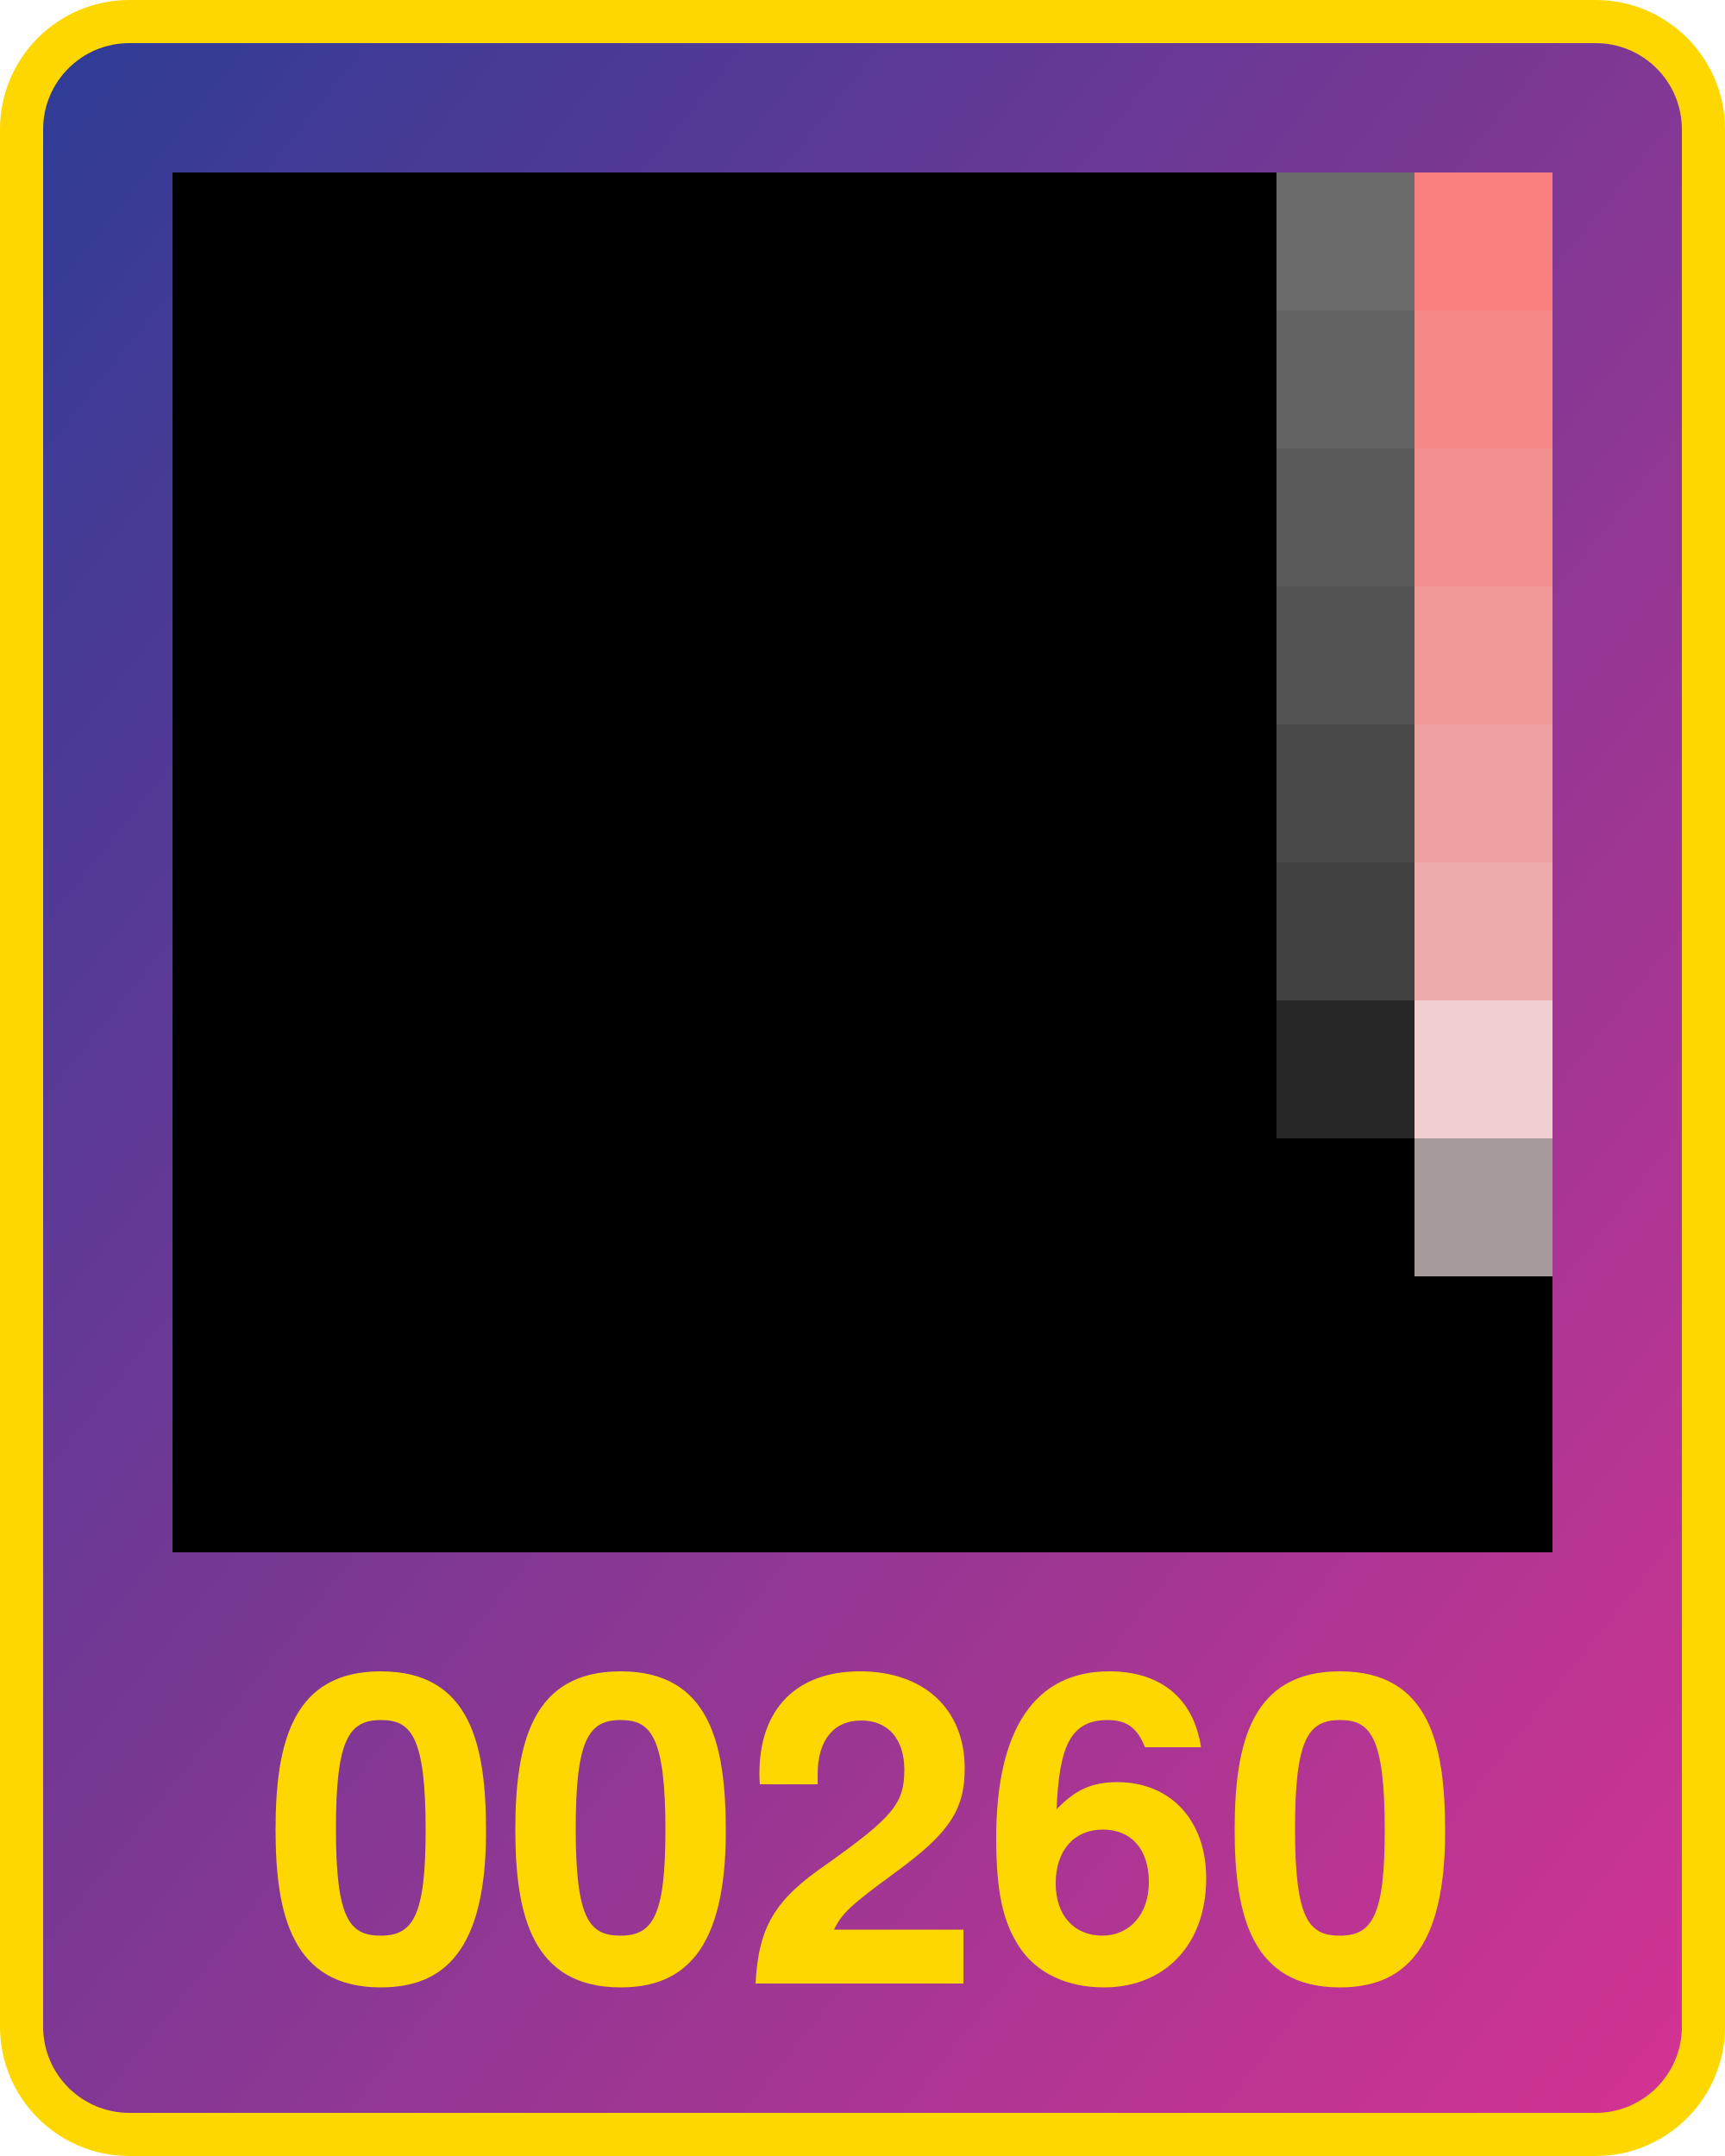
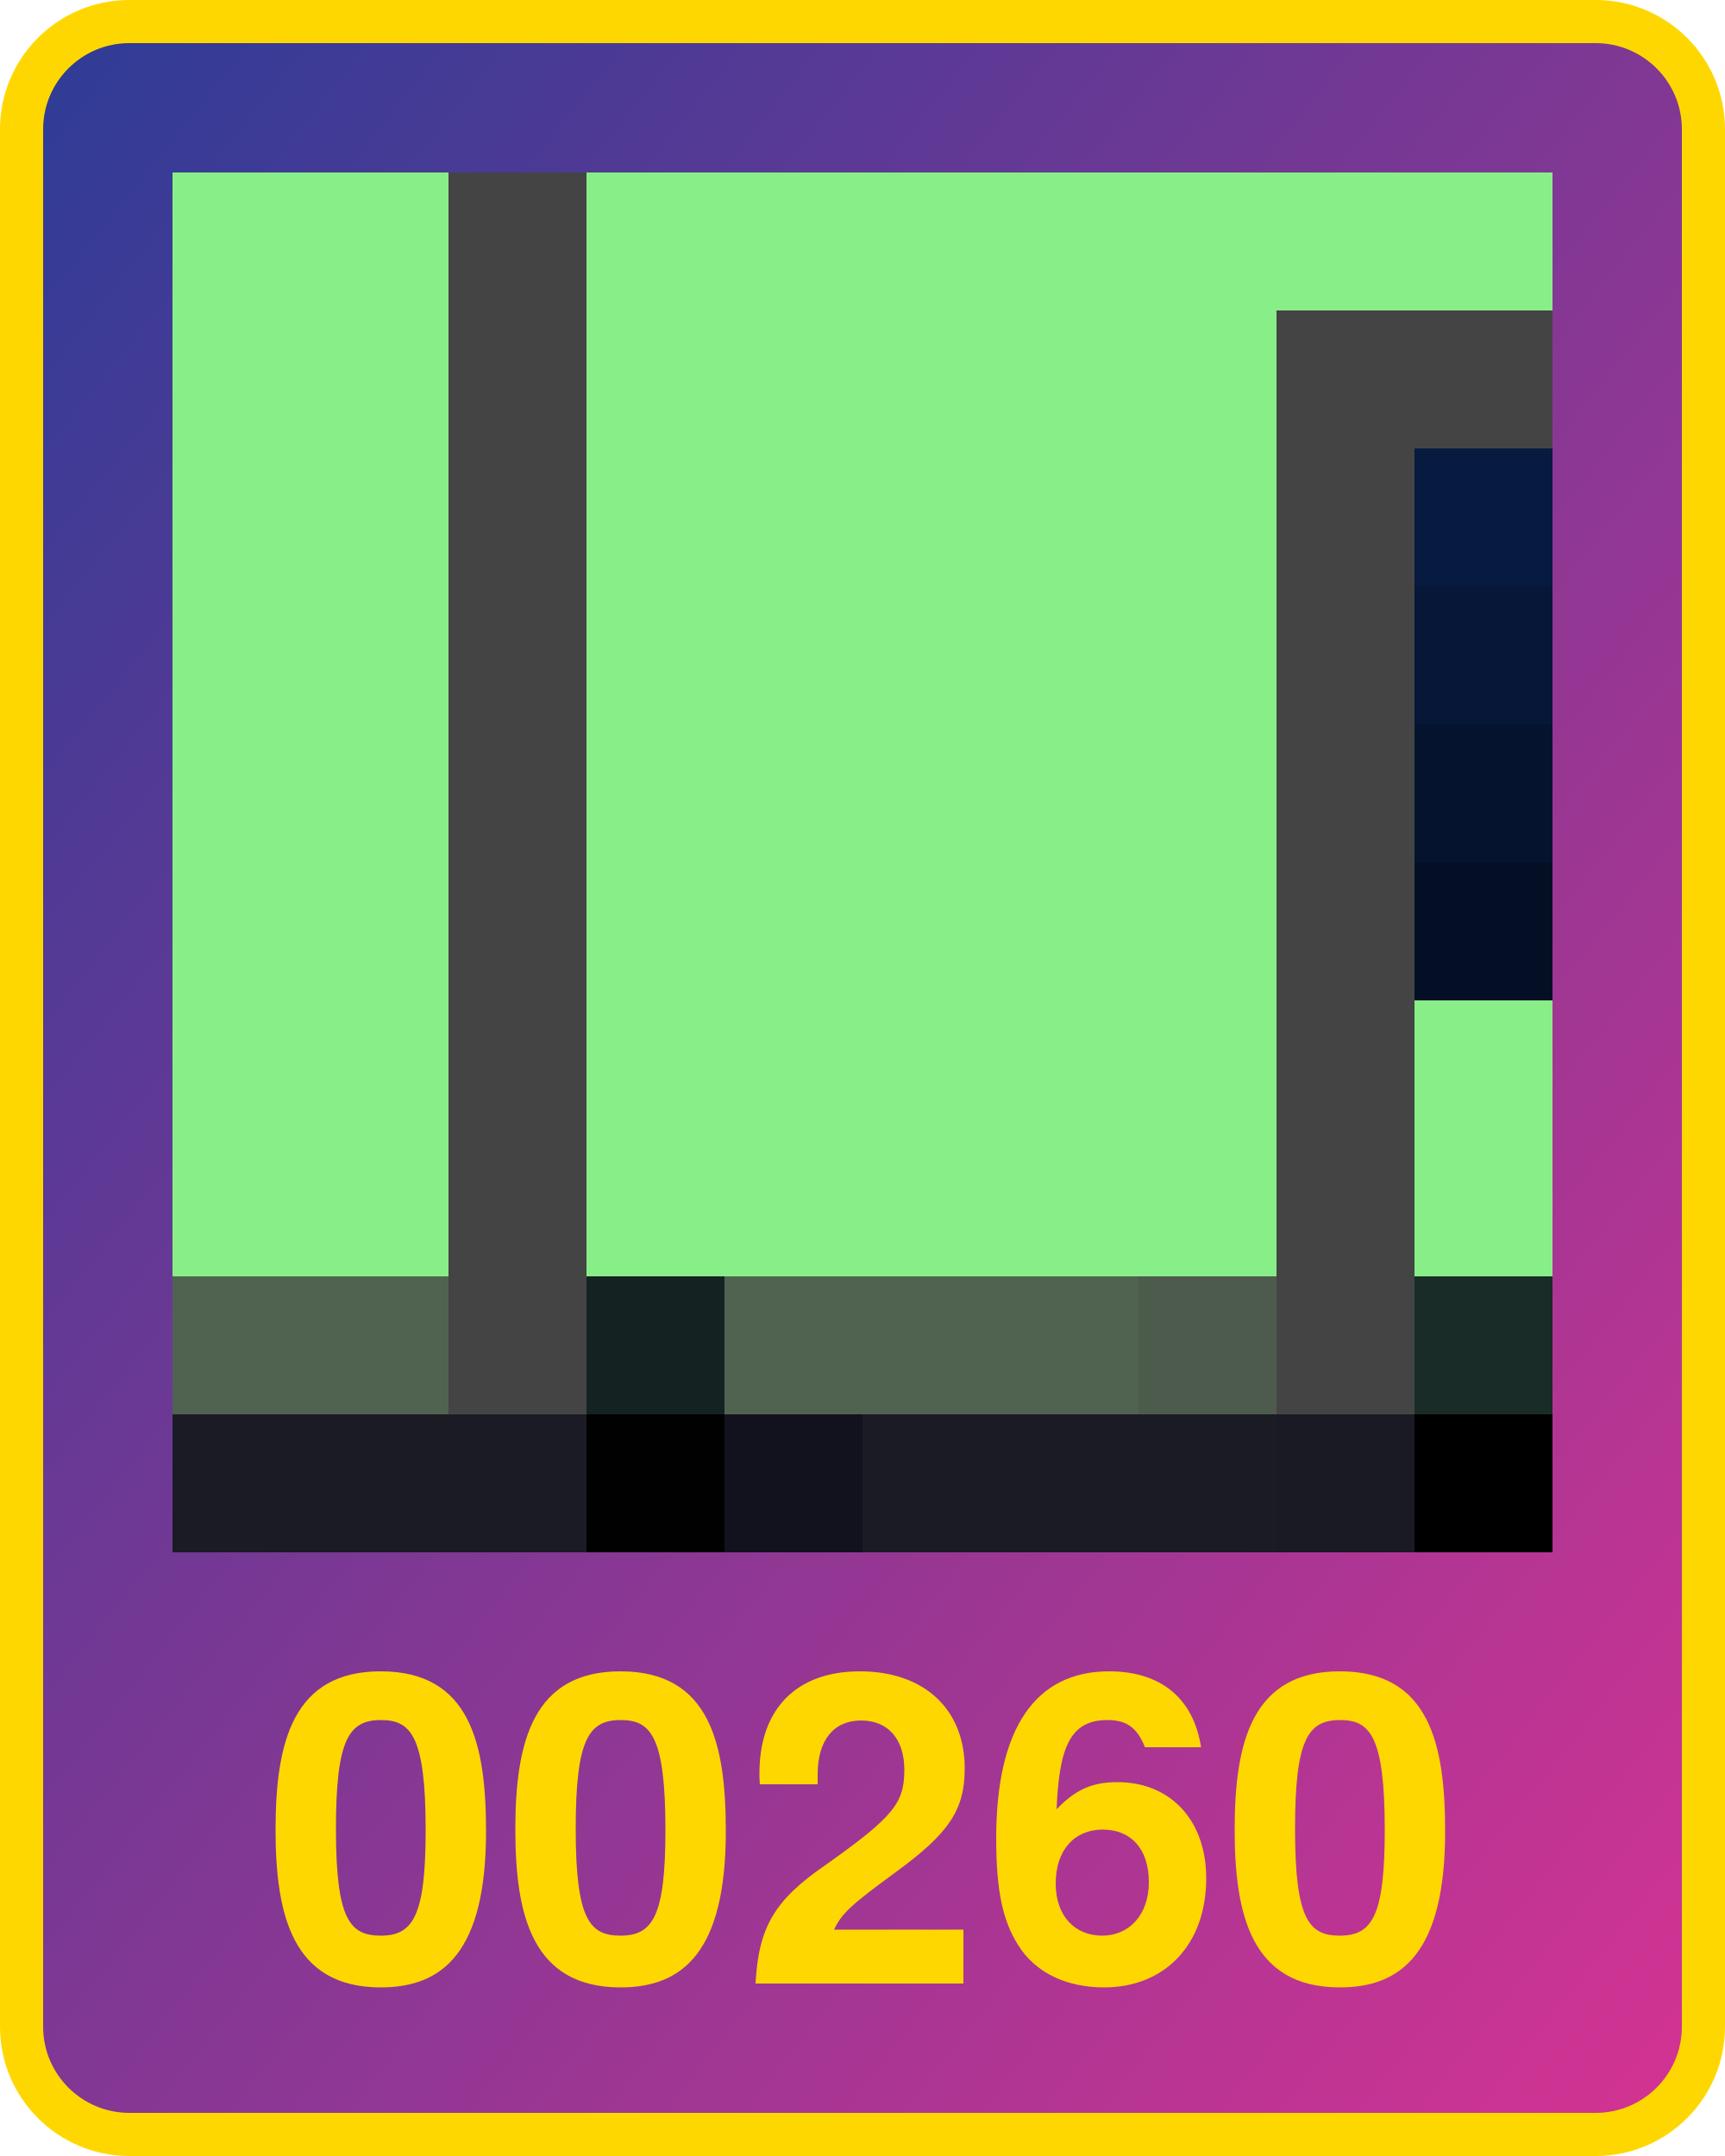
<svg xmlns="http://www.w3.org/2000/svg" width="800" height="1000">
  <defs>
    <linearGradient id="g" x1="0" x2="1" y1="0" y2="1">
      <stop offset="0%" stop-color="#2d3c96" />
      <stop offset="100%" stop-color="#d53392" />
    </linearGradient>
  </defs>
  <rect x="10" y="10" width="780" height="980" fill="url(#g)" rx="50" ry="50" stroke="gold" stroke-width="20" />
  <text x="400" y="920" width="780" text-anchor="middle" style="font:bold 200px 'Helvetica Neue';fill:gold">00260</text>
  <g transform="translate(80 80) scale(64)">
-     <rect x="0" y="0" width="1" height="1" fill="#000000" />
-     <rect x="0" y="1" width="1" height="1" fill="#000000" />
-     <rect x="0" y="2" width="1" height="1" fill="#000000" />
-     <rect x="0" y="3" width="1" height="1" fill="#000000" />
-     <rect x="0" y="4" width="1" height="1" fill="#000000" />
-     <rect x="0" y="5" width="1" height="1" fill="#000000" />
-     <rect x="0" y="6" width="1" height="1" fill="#000000" />
-     <rect x="0" y="7" width="1" height="1" fill="#000000" />
-     <rect x="0" y="8" width="1" height="1" fill="#000000" />
-     <rect x="0" y="9" width="1" height="1" fill="#000000" />
-     <rect x="1" y="0" width="1" height="1" fill="#000000" />
-     <rect x="1" y="1" width="1" height="1" fill="#000000" />
-     <rect x="1" y="2" width="1" height="1" fill="#000000" />
-     <rect x="1" y="3" width="1" height="1" fill="#000000" />
-     <rect x="1" y="4" width="1" height="1" fill="#000000" />
-     <rect x="1" y="5" width="1" height="1" fill="#000000" />
-     <rect x="1" y="6" width="1" height="1" fill="#000000" />
-     <rect x="1" y="7" width="1" height="1" fill="#000000" />
-     <rect x="1" y="8" width="1" height="1" fill="#000000" />
-     <rect x="1" y="9" width="1" height="1" fill="#000000" />
-     <rect x="2" y="0" width="1" height="1" fill="#000000" />
-     <rect x="2" y="1" width="1" height="1" fill="#000000" />
-     <rect x="2" y="2" width="1" height="1" fill="#000000" />
-     <rect x="2" y="3" width="1" height="1" fill="#000000" />
-     <rect x="2" y="4" width="1" height="1" fill="#000000" />
-     <rect x="2" y="5" width="1" height="1" fill="#000000" />
-     <rect x="2" y="6" width="1" height="1" fill="#000000" />
-     <rect x="2" y="7" width="1" height="1" fill="#000000" />
-     <rect x="2" y="8" width="1" height="1" fill="#000000" />
-     <rect x="2" y="9" width="1" height="1" fill="#000000" />
-     <rect x="3" y="0" width="1" height="1" fill="#000000" />
-     <rect x="3" y="1" width="1" height="1" fill="#000000" />
-     <rect x="3" y="2" width="1" height="1" fill="#000000" />
-     <rect x="3" y="3" width="1" height="1" fill="#000000" />
-     <rect x="3" y="4" width="1" height="1" fill="#000000" />
-     <rect x="3" y="5" width="1" height="1" fill="#000000" />
-     <rect x="3" y="6" width="1" height="1" fill="#000000" />
-     <rect x="3" y="7" width="1" height="1" fill="#000000" />
-     <rect x="3" y="8" width="1" height="1" fill="#000000" />
-     <rect x="3" y="9" width="1" height="1" fill="#000000" />
-     <rect x="4" y="0" width="1" height="1" fill="#000000" />
-     <rect x="4" y="1" width="1" height="1" fill="#000000" />
-     <rect x="4" y="2" width="1" height="1" fill="#000000" />
-     <rect x="4" y="3" width="1" height="1" fill="#000000" />
-     <rect x="4" y="4" width="1" height="1" fill="#000000" />
-     <rect x="4" y="5" width="1" height="1" fill="#000000" />
-     <rect x="4" y="6" width="1" height="1" fill="#000000" />
-     <rect x="4" y="7" width="1" height="1" fill="#000000" />
-     <rect x="4" y="8" width="1" height="1" fill="#000000" />
-     <rect x="4" y="9" width="1" height="1" fill="#000000" />
-     <rect x="5" y="0" width="1" height="1" fill="#000000" />
-     <rect x="5" y="1" width="1" height="1" fill="#000000" />
-     <rect x="5" y="2" width="1" height="1" fill="#000000" />
-     <rect x="5" y="3" width="1" height="1" fill="#000000" />
-     <rect x="5" y="4" width="1" height="1" fill="#000000" />
-     <rect x="5" y="5" width="1" height="1" fill="#000000" />
-     <rect x="5" y="6" width="1" height="1" fill="#000000" />
-     <rect x="5" y="7" width="1" height="1" fill="#000000" />
-     <rect x="5" y="8" width="1" height="1" fill="#000000" />
-     <rect x="5" y="9" width="1" height="1" fill="#000000" />
-     <rect x="6" y="0" width="1" height="1" fill="#000000" />
-     <rect x="6" y="1" width="1" height="1" fill="#000000" />
-     <rect x="6" y="2" width="1" height="1" fill="#000000" />
-     <rect x="6" y="3" width="1" height="1" fill="#000000" />
-     <rect x="6" y="4" width="1" height="1" fill="#000000" />
-     <rect x="6" y="5" width="1" height="1" fill="#000000" />
-     <rect x="6" y="6" width="1" height="1" fill="#000000" />
-     <rect x="6" y="7" width="1" height="1" fill="#000000" />
-     <rect x="6" y="8" width="1" height="1" fill="#000000" />
-     <rect x="6" y="9" width="1" height="1" fill="#000000" />
-     <rect x="7" y="0" width="1" height="1" fill="#000000" />
-     <rect x="7" y="1" width="1" height="1" fill="#000000" />
-     <rect x="7" y="2" width="1" height="1" fill="#000000" />
-     <rect x="7" y="3" width="1" height="1" fill="#000000" />
-     <rect x="7" y="4" width="1" height="1" fill="#000000" />
-     <rect x="7" y="5" width="1" height="1" fill="#000000" />
-     <rect x="7" y="6" width="1" height="1" fill="#000000" />
-     <rect x="7" y="7" width="1" height="1" fill="#000000" />
-     <rect x="7" y="8" width="1" height="1" fill="#000000" />
-     <rect x="7" y="9" width="1" height="1" fill="#000000" />
-     <rect x="8" y="0" width="1" height="1" fill="#6c6c6c" />
-     <rect x="8" y="1" width="1" height="1" fill="#636363" />
-     <rect x="8" y="2" width="1" height="1" fill="#5a5a5a" />
-     <rect x="8" y="3" width="1" height="1" fill="#525252" />
-     <rect x="8" y="4" width="1" height="1" fill="#494949" />
-     <rect x="8" y="5" width="1" height="1" fill="#414141" />
-     <rect x="8" y="6" width="1" height="1" fill="#272727" />
-     <rect x="8" y="7" width="1" height="1" fill="#000000" />
-     <rect x="8" y="8" width="1" height="1" fill="#000000" />
-     <rect x="8" y="9" width="1" height="1" fill="#000000" />
-     <rect x="9" y="0" width="1" height="1" fill="#fa8080" />
-     <rect x="9" y="1" width="1" height="1" fill="#f78888" />
-     <rect x="9" y="2" width="1" height="1" fill="#f39191" />
-     <rect x="9" y="3" width="1" height="1" fill="#f19999" />
-     <rect x="9" y="4" width="1" height="1" fill="#efa2a2" />
-     <rect x="9" y="5" width="1" height="1" fill="#eeabab" />
-     <rect x="9" y="6" width="1" height="1" fill="#efcfcf" />
-     <rect x="9" y="7" width="1" height="1" fill="#a79a9a" />
-     <rect x="9" y="8" width="1" height="1" fill="#000000" />
+     <rect x="0" y="0" width="1" height="1" fill="#88ee88" />
+     <rect x="0" y="1" width="1" height="1" fill="#88ee88" />
+     <rect x="0" y="2" width="1" height="1" fill="#88ee88" />
+     <rect x="0" y="3" width="1" height="1" fill="#88ee88" />
+     <rect x="0" y="4" width="1" height="1" fill="#88ee88" />
+     <rect x="0" y="5" width="1" height="1" fill="#88ee88" />
+     <rect x="0" y="6" width="1" height="1" fill="#88ee88" />
+     <rect x="0" y="7" width="1" height="1" fill="#88ee88" />
+     <rect x="0" y="8" width="1" height="1" fill="#506350" />
+     <rect x="0" y="9" width="1" height="1" fill="#1b1b25" />
+     <rect x="1" y="0" width="1" height="1" fill="#88ee88" />
+     <rect x="1" y="1" width="1" height="1" fill="#88ee88" />
+     <rect x="1" y="2" width="1" height="1" fill="#88ee88" />
+     <rect x="1" y="3" width="1" height="1" fill="#88ee88" />
+     <rect x="1" y="4" width="1" height="1" fill="#88ee88" />
+     <rect x="1" y="5" width="1" height="1" fill="#88ee88" />
+     <rect x="1" y="6" width="1" height="1" fill="#88ee88" />
+     <rect x="1" y="7" width="1" height="1" fill="#88ee88" />
+     <rect x="1" y="8" width="1" height="1" fill="#506350" />
+     <rect x="1" y="9" width="1" height="1" fill="#1b1b25" />
+     <rect x="2" y="0" width="1" height="1" fill="#444444" />
+     <rect x="2" y="1" width="1" height="1" fill="#444444" />
+     <rect x="2" y="2" width="1" height="1" fill="#444444" />
+     <rect x="2" y="3" width="1" height="1" fill="#444444" />
+     <rect x="2" y="4" width="1" height="1" fill="#444444" />
+     <rect x="2" y="5" width="1" height="1" fill="#444444" />
+     <rect x="2" y="6" width="1" height="1" fill="#444444" />
+     <rect x="2" y="7" width="1" height="1" fill="#444444" />
+     <rect x="2" y="8" width="1" height="1" fill="#444444" />
+     <rect x="2" y="9" width="1" height="1" fill="#1b1b25" />
+     <rect x="3" y="0" width="1" height="1" fill="#88ee88" />
+     <rect x="3" y="1" width="1" height="1" fill="#88ee88" />
+     <rect x="3" y="2" width="1" height="1" fill="#88ee88" />
+     <rect x="3" y="3" width="1" height="1" fill="#88ee88" />
+     <rect x="3" y="4" width="1" height="1" fill="#88ee88" />
+     <rect x="3" y="5" width="1" height="1" fill="#88ee88" />
+     <rect x="3" y="6" width="1" height="1" fill="#88ee88" />
+     <rect x="3" y="7" width="1" height="1" fill="#88ee88" />
+     <rect x="3" y="8" width="1" height="1" fill="#142222" />
+     <rect x="3" y="9" width="1" height="1" fill="#010102" />
+     <rect x="4" y="0" width="1" height="1" fill="#88ee88" />
+     <rect x="4" y="1" width="1" height="1" fill="#88ee88" />
+     <rect x="4" y="2" width="1" height="1" fill="#88ee88" />
+     <rect x="4" y="3" width="1" height="1" fill="#88ee88" />
+     <rect x="4" y="4" width="1" height="1" fill="#88ee88" />
+     <rect x="4" y="5" width="1" height="1" fill="#88ee88" />
+     <rect x="4" y="6" width="1" height="1" fill="#88ee88" />
+     <rect x="4" y="7" width="1" height="1" fill="#88ee88" />
+     <rect x="4" y="8" width="1" height="1" fill="#506350" />
+     <rect x="4" y="9" width="1" height="1" fill="#12121e" />
+     <rect x="5" y="0" width="1" height="1" fill="#88ee88" />
+     <rect x="5" y="1" width="1" height="1" fill="#88ee88" />
+     <rect x="5" y="2" width="1" height="1" fill="#88ee88" />
+     <rect x="5" y="3" width="1" height="1" fill="#88ee88" />
+     <rect x="5" y="4" width="1" height="1" fill="#88ee88" />
+     <rect x="5" y="5" width="1" height="1" fill="#88ee88" />
+     <rect x="5" y="6" width="1" height="1" fill="#88ee88" />
+     <rect x="5" y="7" width="1" height="1" fill="#88ee88" />
+     <rect x="5" y="8" width="1" height="1" fill="#506350" />
+     <rect x="5" y="9" width="1" height="1" fill="#1b1b25" />
+     <rect x="6" y="0" width="1" height="1" fill="#88ee88" />
+     <rect x="6" y="1" width="1" height="1" fill="#88ee88" />
+     <rect x="6" y="2" width="1" height="1" fill="#88ee88" />
+     <rect x="6" y="3" width="1" height="1" fill="#88ee88" />
+     <rect x="6" y="4" width="1" height="1" fill="#88ee88" />
+     <rect x="6" y="5" width="1" height="1" fill="#88ee88" />
+     <rect x="6" y="6" width="1" height="1" fill="#88ee88" />
+     <rect x="6" y="7" width="1" height="1" fill="#88ee88" />
+     <rect x="6" y="8" width="1" height="1" fill="#506350" />
+     <rect x="6" y="9" width="1" height="1" fill="#1b1b25" />
+     <rect x="7" y="0" width="1" height="1" fill="#88ee88" />
+     <rect x="7" y="1" width="1" height="1" fill="#88ee88" />
+     <rect x="7" y="2" width="1" height="1" fill="#88ee88" />
+     <rect x="7" y="3" width="1" height="1" fill="#88ee88" />
+     <rect x="7" y="4" width="1" height="1" fill="#88ee88" />
+     <rect x="7" y="5" width="1" height="1" fill="#88ee88" />
+     <rect x="7" y="6" width="1" height="1" fill="#88ee88" />
+     <rect x="7" y="7" width="1" height="1" fill="#88ee88" />
+     <rect x="7" y="8" width="1" height="1" fill="#4d5b4d" />
+     <rect x="7" y="9" width="1" height="1" fill="#1b1b25" />
+     <rect x="8" y="0" width="1" height="1" fill="#88ee88" />
+     <rect x="8" y="1" width="1" height="1" fill="#444444" />
+     <rect x="8" y="2" width="1" height="1" fill="#444444" />
+     <rect x="8" y="3" width="1" height="1" fill="#444444" />
+     <rect x="8" y="4" width="1" height="1" fill="#444444" />
+     <rect x="8" y="5" width="1" height="1" fill="#444444" />
+     <rect x="8" y="6" width="1" height="1" fill="#444444" />
+     <rect x="8" y="7" width="1" height="1" fill="#444444" />
+     <rect x="8" y="8" width="1" height="1" fill="#444444" />
+     <rect x="8" y="9" width="1" height="1" fill="#1a1a24" />
+     <rect x="9" y="0" width="1" height="1" fill="#88ee88" />
+     <rect x="9" y="1" width="1" height="1" fill="#444444" />
+     <rect x="9" y="2" width="1" height="1" fill="#071a40" />
+     <rect x="9" y="3" width="1" height="1" fill="#061737" />
+     <rect x="9" y="4" width="1" height="1" fill="#05132e" />
+     <rect x="9" y="5" width="1" height="1" fill="#040f25" />
+     <rect x="9" y="6" width="1" height="1" fill="#88ee88" />
+     <rect x="9" y="7" width="1" height="1" fill="#88ee88" />
+     <rect x="9" y="8" width="1" height="1" fill="#192c27" />
    <rect x="9" y="9" width="1" height="1" fill="#000000" />
  </g>
</svg>
